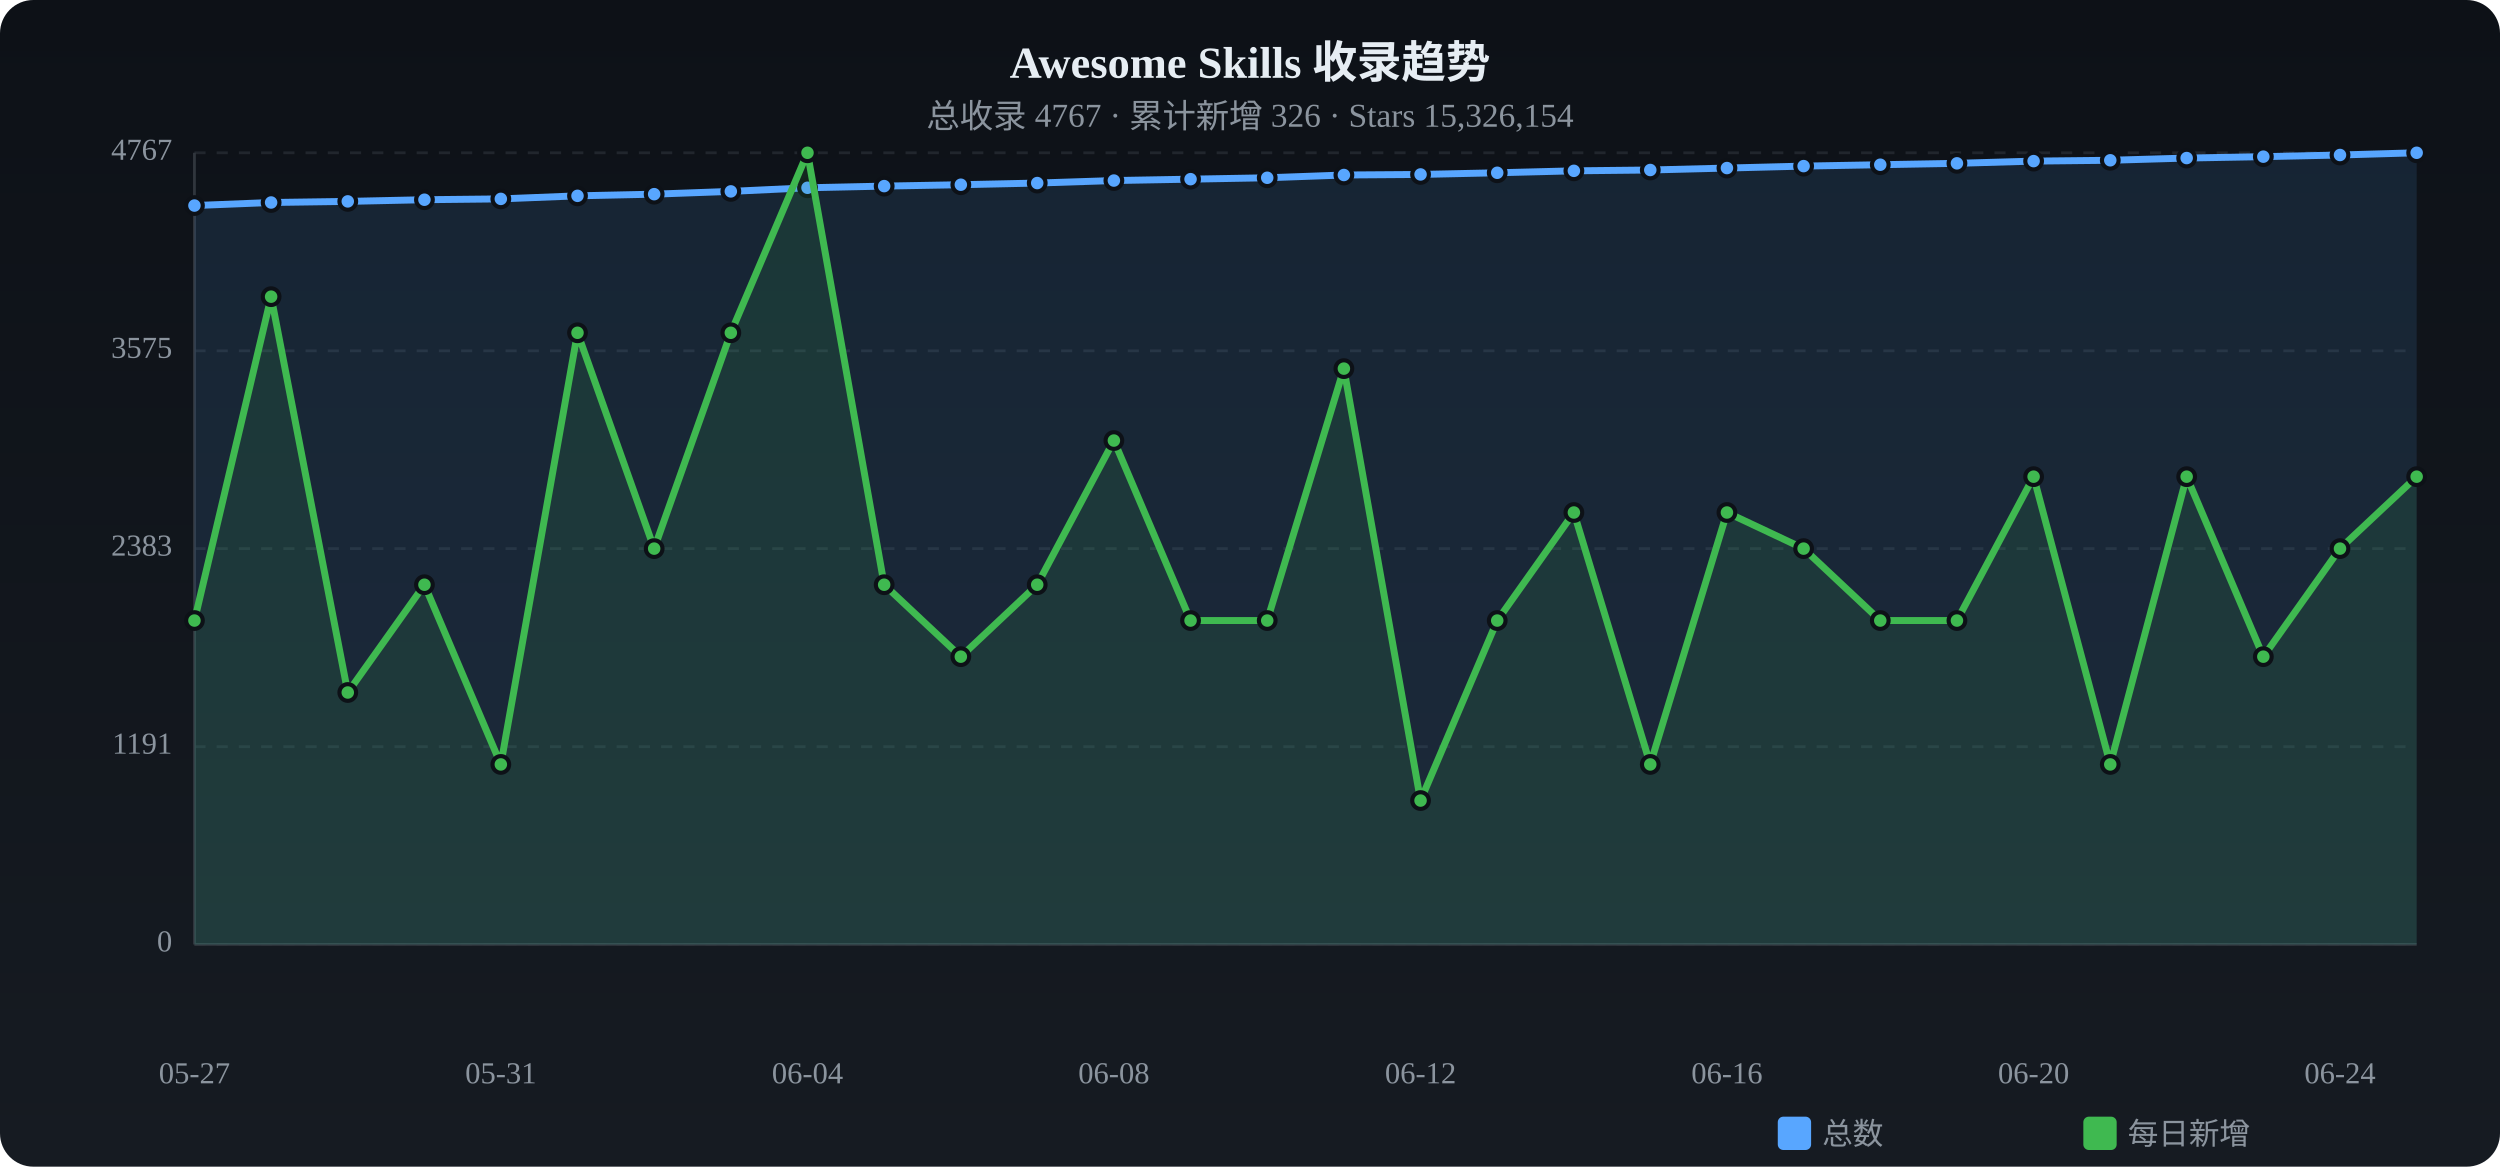
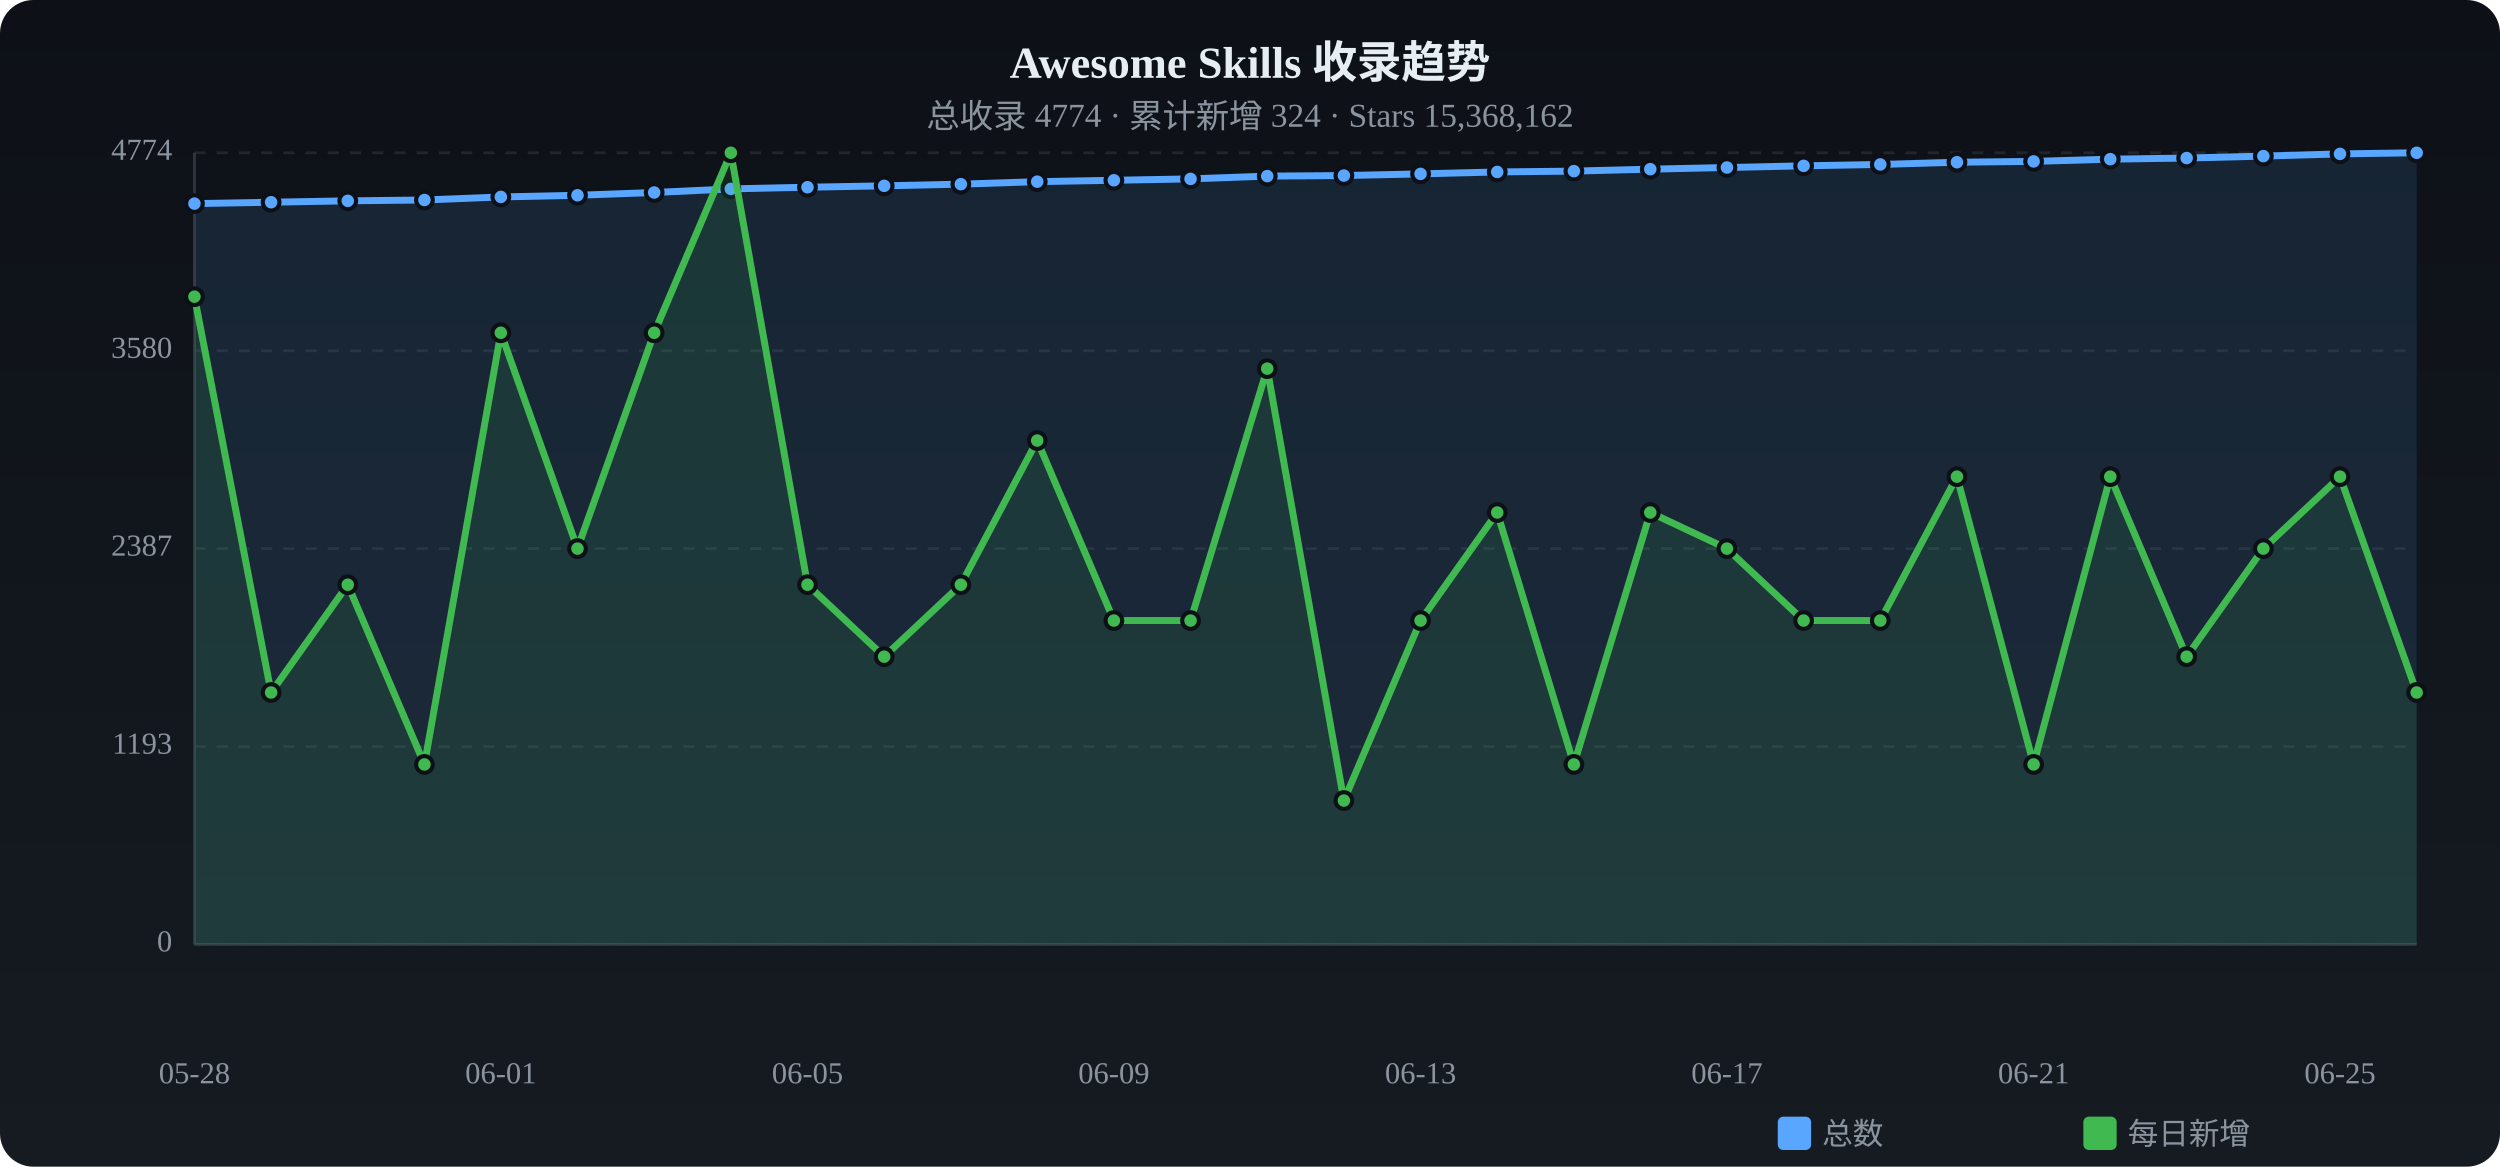
<svg xmlns="http://www.w3.org/2000/svg" viewBox="0 0 900 420" width="900" height="420">
  <defs>
    <linearGradient id="tbg" x1="0%" y1="0%" x2="0%" y2="100%">
      <stop offset="0%" stop-color="#0d1117" />
      <stop offset="100%" stop-color="#161b22" />
    </linearGradient>
  </defs>
  <rect width="900" height="420" rx="12" fill="url(#tbg)" />
  <text x="450.0" y="28" text-anchor="middle" fill="#e6edf3" font-size="16" font-weight="bold">Awesome Skills 收录趋势</text>
-   <text x="450.0" y="46" text-anchor="middle" fill="#8b949e" font-size="12">总收录 4767 · 累计新增 326 · Stars 15,326,154</text>
+   <text x="450.0" y="46" text-anchor="middle" fill="#8b949e" font-size="12">总收录 4774 · 累计新增 324 · Stars 15,368,162</text>
  <text x="62" y="340.0" text-anchor="end" fill="#8b949e" font-size="11" dominant-baseline="middle">0</text>
  <line x1="70" y1="340.0" x2="870" y2="340.0" stroke="#21262d" stroke-dasharray="4 4" />
-   <text x="62" y="268.8" text-anchor="end" fill="#8b949e" font-size="11" dominant-baseline="middle">1191</text>
+   <text x="62" y="268.8" text-anchor="end" fill="#8b949e" font-size="11" dominant-baseline="middle">1193</text>
  <line x1="70" y1="268.8" x2="870" y2="268.8" stroke="#21262d" stroke-dasharray="4 4" />
-   <text x="62" y="197.5" text-anchor="end" fill="#8b949e" font-size="11" dominant-baseline="middle">2383</text>
+   <text x="62" y="197.5" text-anchor="end" fill="#8b949e" font-size="11" dominant-baseline="middle">2387</text>
  <line x1="70" y1="197.5" x2="870" y2="197.5" stroke="#21262d" stroke-dasharray="4 4" />
-   <text x="62" y="126.3" text-anchor="end" fill="#8b949e" font-size="11" dominant-baseline="middle">3575</text>
+   <text x="62" y="126.3" text-anchor="end" fill="#8b949e" font-size="11" dominant-baseline="middle">3580</text>
  <line x1="70" y1="126.3" x2="870" y2="126.3" stroke="#21262d" stroke-dasharray="4 4" />
-   <text x="62" y="55.0" text-anchor="end" fill="#8b949e" font-size="11" dominant-baseline="middle">4767</text>
+   <text x="62" y="55.0" text-anchor="end" fill="#8b949e" font-size="11" dominant-baseline="middle">4774</text>
  <line x1="70" y1="55.0" x2="870" y2="55.0" stroke="#21262d" stroke-dasharray="4 4" />
  <line x1="70" y1="55" x2="70" y2="340" stroke="#30363d" />
  <line x1="70" y1="340" x2="870" y2="340" stroke="#30363d" />
-   <path d="M70.0,74.0 L97.6,72.9 L125.2,72.5 L152.8,71.9 L180.3,71.6 L207.9,70.5 L235.5,69.9 L263.1,68.9 L290.7,67.6 L318.3,67.0 L345.9,66.5 L373.4,65.9 L401.0,65.0 L428.6,64.5 L456.2,64.0 L483.8,63.0 L511.4,62.8 L539.0,62.2 L566.6,61.5 L594.1,61.2 L621.7,60.5 L649.3,59.8 L676.9,59.3 L704.5,58.8 L732.1,58.0 L759.7,57.7 L787.2,56.9 L814.8,56.4 L842.4,55.8 L870.0,55.0 L870.0,340 L70.0,340 Z" fill="#58a6ff" opacity="0.12" />
-   <polyline points="70.0,74.0 97.6,72.9 125.2,72.5 152.8,71.9 180.3,71.6 207.9,70.5 235.5,69.9 263.1,68.9 290.7,67.6 318.3,67.0 345.9,66.5 373.4,65.9 401.0,65.0 428.6,64.5 456.2,64.0 483.8,63.0 511.4,62.8 539.0,62.2 566.6,61.5 594.1,61.2 621.7,60.5 649.3,59.8 676.9,59.3 704.5,58.8 732.1,58.0 759.7,57.7 787.2,56.9 814.8,56.4 842.4,55.8 870.0,55.0" fill="none" stroke="#58a6ff" stroke-width="2.5" stroke-linecap="round" stroke-linejoin="round" />
-   <circle cx="70.0" cy="74.0" r="3" fill="#58a6ff" stroke="#0d1117" stroke-width="1.5" />
-   <circle cx="97.6" cy="72.9" r="3" fill="#58a6ff" stroke="#0d1117" stroke-width="1.5" />
-   <circle cx="125.2" cy="72.5" r="3" fill="#58a6ff" stroke="#0d1117" stroke-width="1.5" />
-   <circle cx="152.8" cy="71.9" r="3" fill="#58a6ff" stroke="#0d1117" stroke-width="1.5" />
-   <circle cx="180.3" cy="71.6" r="3" fill="#58a6ff" stroke="#0d1117" stroke-width="1.5" />
-   <circle cx="207.9" cy="70.5" r="3" fill="#58a6ff" stroke="#0d1117" stroke-width="1.5" />
-   <circle cx="235.5" cy="69.9" r="3" fill="#58a6ff" stroke="#0d1117" stroke-width="1.5" />
-   <circle cx="263.1" cy="68.9" r="3" fill="#58a6ff" stroke="#0d1117" stroke-width="1.5" />
-   <circle cx="290.7" cy="67.6" r="3" fill="#58a6ff" stroke="#0d1117" stroke-width="1.5" />
-   <circle cx="318.3" cy="67.0" r="3" fill="#58a6ff" stroke="#0d1117" stroke-width="1.5" />
-   <circle cx="345.9" cy="66.5" r="3" fill="#58a6ff" stroke="#0d1117" stroke-width="1.5" />
-   <circle cx="373.4" cy="65.9" r="3" fill="#58a6ff" stroke="#0d1117" stroke-width="1.5" />
-   <circle cx="401.0" cy="65.0" r="3" fill="#58a6ff" stroke="#0d1117" stroke-width="1.5" />
-   <circle cx="428.6" cy="64.5" r="3" fill="#58a6ff" stroke="#0d1117" stroke-width="1.5" />
-   <circle cx="456.2" cy="64.0" r="3" fill="#58a6ff" stroke="#0d1117" stroke-width="1.5" />
-   <circle cx="483.8" cy="63.0" r="3" fill="#58a6ff" stroke="#0d1117" stroke-width="1.5" />
-   <circle cx="511.4" cy="62.8" r="3" fill="#58a6ff" stroke="#0d1117" stroke-width="1.5" />
-   <circle cx="539.0" cy="62.2" r="3" fill="#58a6ff" stroke="#0d1117" stroke-width="1.5" />
-   <circle cx="566.6" cy="61.5" r="3" fill="#58a6ff" stroke="#0d1117" stroke-width="1.5" />
-   <circle cx="594.1" cy="61.2" r="3" fill="#58a6ff" stroke="#0d1117" stroke-width="1.5" />
-   <circle cx="621.7" cy="60.5" r="3" fill="#58a6ff" stroke="#0d1117" stroke-width="1.5" />
-   <circle cx="649.3" cy="59.8" r="3" fill="#58a6ff" stroke="#0d1117" stroke-width="1.5" />
-   <circle cx="676.9" cy="59.3" r="3" fill="#58a6ff" stroke="#0d1117" stroke-width="1.5" />
-   <circle cx="704.5" cy="58.8" r="3" fill="#58a6ff" stroke="#0d1117" stroke-width="1.5" />
-   <circle cx="732.1" cy="58.0" r="3" fill="#58a6ff" stroke="#0d1117" stroke-width="1.5" />
-   <circle cx="759.7" cy="57.7" r="3" fill="#58a6ff" stroke="#0d1117" stroke-width="1.5" />
+   <path d="M70.0,73.3 L97.6,72.8 L125.2,72.3 L152.8,72.0 L180.3,70.9 L207.9,70.3 L235.5,69.3 L263.1,68.0 L290.7,67.4 L318.3,66.9 L345.9,66.3 L373.4,65.4 L401.0,64.9 L428.6,64.4 L456.2,63.4 L483.8,63.2 L511.4,62.6 L539.0,61.9 L566.6,61.6 L594.1,60.9 L621.7,60.3 L649.3,59.7 L676.9,59.2 L704.5,58.4 L732.1,58.1 L759.7,57.3 L787.2,56.9 L814.8,56.2 L842.4,55.4 L870.0,55.0 L870.0,340 L70.0,340 Z" fill="#58a6ff" opacity="0.12" />
+   <polyline points="70.0,73.3 97.6,72.8 125.2,72.3 152.8,72.0 180.3,70.9 207.9,70.3 235.5,69.3 263.1,68.0 290.7,67.4 318.3,66.9 345.9,66.3 373.4,65.4 401.0,64.9 428.6,64.4 456.2,63.4 483.8,63.2 511.4,62.6 539.0,61.9 566.6,61.6 594.1,60.9 621.7,60.3 649.3,59.7 676.9,59.2 704.5,58.4 732.1,58.1 759.7,57.3 787.2,56.9 814.8,56.2 842.4,55.4 870.0,55.0" fill="none" stroke="#58a6ff" stroke-width="2.5" stroke-linecap="round" stroke-linejoin="round" />
+   <circle cx="70.0" cy="73.3" r="3" fill="#58a6ff" stroke="#0d1117" stroke-width="1.5" />
+   <circle cx="97.6" cy="72.8" r="3" fill="#58a6ff" stroke="#0d1117" stroke-width="1.5" />
+   <circle cx="125.2" cy="72.3" r="3" fill="#58a6ff" stroke="#0d1117" stroke-width="1.5" />
+   <circle cx="152.8" cy="72.0" r="3" fill="#58a6ff" stroke="#0d1117" stroke-width="1.5" />
+   <circle cx="180.3" cy="70.9" r="3" fill="#58a6ff" stroke="#0d1117" stroke-width="1.5" />
+   <circle cx="207.9" cy="70.3" r="3" fill="#58a6ff" stroke="#0d1117" stroke-width="1.5" />
+   <circle cx="235.5" cy="69.3" r="3" fill="#58a6ff" stroke="#0d1117" stroke-width="1.5" />
+   <circle cx="263.1" cy="68.0" r="3" fill="#58a6ff" stroke="#0d1117" stroke-width="1.5" />
+   <circle cx="290.7" cy="67.4" r="3" fill="#58a6ff" stroke="#0d1117" stroke-width="1.5" />
+   <circle cx="318.3" cy="66.9" r="3" fill="#58a6ff" stroke="#0d1117" stroke-width="1.5" />
+   <circle cx="345.9" cy="66.3" r="3" fill="#58a6ff" stroke="#0d1117" stroke-width="1.5" />
+   <circle cx="373.4" cy="65.4" r="3" fill="#58a6ff" stroke="#0d1117" stroke-width="1.5" />
+   <circle cx="401.0" cy="64.9" r="3" fill="#58a6ff" stroke="#0d1117" stroke-width="1.5" />
+   <circle cx="428.6" cy="64.4" r="3" fill="#58a6ff" stroke="#0d1117" stroke-width="1.5" />
+   <circle cx="456.2" cy="63.4" r="3" fill="#58a6ff" stroke="#0d1117" stroke-width="1.5" />
+   <circle cx="483.8" cy="63.2" r="3" fill="#58a6ff" stroke="#0d1117" stroke-width="1.5" />
+   <circle cx="511.4" cy="62.6" r="3" fill="#58a6ff" stroke="#0d1117" stroke-width="1.5" />
+   <circle cx="539.0" cy="61.9" r="3" fill="#58a6ff" stroke="#0d1117" stroke-width="1.5" />
+   <circle cx="566.6" cy="61.6" r="3" fill="#58a6ff" stroke="#0d1117" stroke-width="1.5" />
+   <circle cx="594.1" cy="60.9" r="3" fill="#58a6ff" stroke="#0d1117" stroke-width="1.5" />
+   <circle cx="621.7" cy="60.3" r="3" fill="#58a6ff" stroke="#0d1117" stroke-width="1.5" />
+   <circle cx="649.3" cy="59.7" r="3" fill="#58a6ff" stroke="#0d1117" stroke-width="1.5" />
+   <circle cx="676.9" cy="59.2" r="3" fill="#58a6ff" stroke="#0d1117" stroke-width="1.5" />
+   <circle cx="704.5" cy="58.4" r="3" fill="#58a6ff" stroke="#0d1117" stroke-width="1.5" />
+   <circle cx="732.1" cy="58.1" r="3" fill="#58a6ff" stroke="#0d1117" stroke-width="1.5" />
+   <circle cx="759.7" cy="57.3" r="3" fill="#58a6ff" stroke="#0d1117" stroke-width="1.5" />
  <circle cx="787.2" cy="56.9" r="3" fill="#58a6ff" stroke="#0d1117" stroke-width="1.5" />
-   <circle cx="814.8" cy="56.4" r="3" fill="#58a6ff" stroke="#0d1117" stroke-width="1.5" />
-   <circle cx="842.4" cy="55.8" r="3" fill="#58a6ff" stroke="#0d1117" stroke-width="1.5" />
+   <circle cx="814.8" cy="56.2" r="3" fill="#58a6ff" stroke="#0d1117" stroke-width="1.5" />
+   <circle cx="842.4" cy="55.4" r="3" fill="#58a6ff" stroke="#0d1117" stroke-width="1.5" />
  <circle cx="870.0" cy="55.0" r="3" fill="#58a6ff" stroke="#0d1117" stroke-width="1.5" />
-   <path d="M70.0,223.4 L97.6,106.8 L125.2,249.3 L152.8,210.5 L180.3,275.2 L207.9,119.8 L235.5,197.5 L263.1,119.8 L290.7,55.0 L318.3,210.5 L345.9,236.4 L373.4,210.5 L401.0,158.6 L428.6,223.4 L456.2,223.4 L483.8,132.7 L511.4,288.2 L539.0,223.4 L566.6,184.5 L594.1,275.2 L621.7,184.5 L649.3,197.5 L676.9,223.4 L704.5,223.4 L732.1,171.6 L759.7,275.2 L787.2,171.6 L814.8,236.4 L842.4,197.5 L870.0,171.6 L870.0,340 L70.0,340 Z" fill="#3fb950" opacity="0.12" />
-   <polyline points="70.0,223.4 97.6,106.8 125.2,249.3 152.8,210.5 180.3,275.2 207.9,119.8 235.5,197.5 263.1,119.8 290.7,55.0 318.3,210.5 345.9,236.4 373.4,210.5 401.0,158.6 428.6,223.4 456.2,223.4 483.8,132.7 511.4,288.2 539.0,223.4 566.6,184.5 594.1,275.2 621.7,184.5 649.3,197.5 676.9,223.4 704.5,223.4 732.1,171.6 759.7,275.2 787.2,171.6 814.8,236.4 842.4,197.5 870.0,171.6" fill="none" stroke="#3fb950" stroke-width="2.5" stroke-linecap="round" stroke-linejoin="round" />
-   <circle cx="70.0" cy="223.4" r="3" fill="#3fb950" stroke="#0d1117" stroke-width="1.5" />
-   <circle cx="97.6" cy="106.8" r="3" fill="#3fb950" stroke="#0d1117" stroke-width="1.5" />
-   <circle cx="125.2" cy="249.3" r="3" fill="#3fb950" stroke="#0d1117" stroke-width="1.5" />
-   <circle cx="152.8" cy="210.5" r="3" fill="#3fb950" stroke="#0d1117" stroke-width="1.5" />
-   <circle cx="180.3" cy="275.2" r="3" fill="#3fb950" stroke="#0d1117" stroke-width="1.5" />
-   <circle cx="207.9" cy="119.8" r="3" fill="#3fb950" stroke="#0d1117" stroke-width="1.5" />
-   <circle cx="235.5" cy="197.5" r="3" fill="#3fb950" stroke="#0d1117" stroke-width="1.5" />
-   <circle cx="263.1" cy="119.8" r="3" fill="#3fb950" stroke="#0d1117" stroke-width="1.5" />
-   <circle cx="290.7" cy="55.0" r="3" fill="#3fb950" stroke="#0d1117" stroke-width="1.5" />
-   <circle cx="318.3" cy="210.5" r="3" fill="#3fb950" stroke="#0d1117" stroke-width="1.5" />
-   <circle cx="345.9" cy="236.4" r="3" fill="#3fb950" stroke="#0d1117" stroke-width="1.5" />
-   <circle cx="373.4" cy="210.5" r="3" fill="#3fb950" stroke="#0d1117" stroke-width="1.5" />
-   <circle cx="401.0" cy="158.6" r="3" fill="#3fb950" stroke="#0d1117" stroke-width="1.5" />
+   <path d="M70.0,106.8 L97.6,249.3 L125.2,210.5 L152.8,275.2 L180.3,119.8 L207.9,197.5 L235.5,119.8 L263.1,55.0 L290.7,210.5 L318.3,236.4 L345.9,210.5 L373.4,158.6 L401.0,223.4 L428.6,223.4 L456.2,132.7 L483.8,288.2 L511.4,223.4 L539.0,184.5 L566.6,275.2 L594.1,184.5 L621.7,197.5 L649.3,223.4 L676.9,223.4 L704.5,171.6 L732.1,275.2 L759.7,171.6 L787.2,236.4 L814.8,197.5 L842.4,171.6 L870.0,249.3 L870.0,340 L70.0,340 Z" fill="#3fb950" opacity="0.12" />
+   <polyline points="70.0,106.8 97.6,249.3 125.2,210.5 152.8,275.2 180.3,119.8 207.9,197.5 235.5,119.8 263.1,55.0 290.7,210.5 318.3,236.4 345.9,210.5 373.4,158.6 401.0,223.4 428.6,223.4 456.2,132.7 483.8,288.2 511.4,223.4 539.0,184.5 566.6,275.2 594.1,184.5 621.7,197.5 649.3,223.4 676.9,223.4 704.5,171.6 732.1,275.2 759.7,171.6 787.2,236.4 814.8,197.5 842.4,171.6 870.0,249.3" fill="none" stroke="#3fb950" stroke-width="2.5" stroke-linecap="round" stroke-linejoin="round" />
+   <circle cx="70.0" cy="106.8" r="3" fill="#3fb950" stroke="#0d1117" stroke-width="1.5" />
+   <circle cx="97.6" cy="249.3" r="3" fill="#3fb950" stroke="#0d1117" stroke-width="1.5" />
+   <circle cx="125.2" cy="210.5" r="3" fill="#3fb950" stroke="#0d1117" stroke-width="1.5" />
+   <circle cx="152.8" cy="275.2" r="3" fill="#3fb950" stroke="#0d1117" stroke-width="1.5" />
+   <circle cx="180.3" cy="119.8" r="3" fill="#3fb950" stroke="#0d1117" stroke-width="1.5" />
+   <circle cx="207.9" cy="197.5" r="3" fill="#3fb950" stroke="#0d1117" stroke-width="1.5" />
+   <circle cx="235.5" cy="119.8" r="3" fill="#3fb950" stroke="#0d1117" stroke-width="1.5" />
+   <circle cx="263.1" cy="55.0" r="3" fill="#3fb950" stroke="#0d1117" stroke-width="1.5" />
+   <circle cx="290.7" cy="210.5" r="3" fill="#3fb950" stroke="#0d1117" stroke-width="1.5" />
+   <circle cx="318.3" cy="236.4" r="3" fill="#3fb950" stroke="#0d1117" stroke-width="1.5" />
+   <circle cx="345.9" cy="210.5" r="3" fill="#3fb950" stroke="#0d1117" stroke-width="1.5" />
+   <circle cx="373.4" cy="158.6" r="3" fill="#3fb950" stroke="#0d1117" stroke-width="1.5" />
+   <circle cx="401.0" cy="223.4" r="3" fill="#3fb950" stroke="#0d1117" stroke-width="1.5" />
  <circle cx="428.6" cy="223.4" r="3" fill="#3fb950" stroke="#0d1117" stroke-width="1.5" />
-   <circle cx="456.2" cy="223.4" r="3" fill="#3fb950" stroke="#0d1117" stroke-width="1.5" />
-   <circle cx="483.8" cy="132.7" r="3" fill="#3fb950" stroke="#0d1117" stroke-width="1.5" />
-   <circle cx="511.4" cy="288.2" r="3" fill="#3fb950" stroke="#0d1117" stroke-width="1.5" />
-   <circle cx="539.0" cy="223.4" r="3" fill="#3fb950" stroke="#0d1117" stroke-width="1.5" />
-   <circle cx="566.6" cy="184.5" r="3" fill="#3fb950" stroke="#0d1117" stroke-width="1.5" />
-   <circle cx="594.1" cy="275.2" r="3" fill="#3fb950" stroke="#0d1117" stroke-width="1.5" />
-   <circle cx="621.7" cy="184.5" r="3" fill="#3fb950" stroke="#0d1117" stroke-width="1.5" />
-   <circle cx="649.3" cy="197.5" r="3" fill="#3fb950" stroke="#0d1117" stroke-width="1.5" />
+   <circle cx="456.2" cy="132.7" r="3" fill="#3fb950" stroke="#0d1117" stroke-width="1.5" />
+   <circle cx="483.8" cy="288.2" r="3" fill="#3fb950" stroke="#0d1117" stroke-width="1.5" />
+   <circle cx="511.4" cy="223.4" r="3" fill="#3fb950" stroke="#0d1117" stroke-width="1.5" />
+   <circle cx="539.0" cy="184.5" r="3" fill="#3fb950" stroke="#0d1117" stroke-width="1.5" />
+   <circle cx="566.6" cy="275.2" r="3" fill="#3fb950" stroke="#0d1117" stroke-width="1.5" />
+   <circle cx="594.1" cy="184.5" r="3" fill="#3fb950" stroke="#0d1117" stroke-width="1.5" />
+   <circle cx="621.7" cy="197.5" r="3" fill="#3fb950" stroke="#0d1117" stroke-width="1.5" />
+   <circle cx="649.3" cy="223.4" r="3" fill="#3fb950" stroke="#0d1117" stroke-width="1.5" />
  <circle cx="676.9" cy="223.4" r="3" fill="#3fb950" stroke="#0d1117" stroke-width="1.5" />
-   <circle cx="704.5" cy="223.4" r="3" fill="#3fb950" stroke="#0d1117" stroke-width="1.5" />
-   <circle cx="732.1" cy="171.6" r="3" fill="#3fb950" stroke="#0d1117" stroke-width="1.5" />
-   <circle cx="759.7" cy="275.2" r="3" fill="#3fb950" stroke="#0d1117" stroke-width="1.5" />
-   <circle cx="787.2" cy="171.6" r="3" fill="#3fb950" stroke="#0d1117" stroke-width="1.5" />
-   <circle cx="814.8" cy="236.4" r="3" fill="#3fb950" stroke="#0d1117" stroke-width="1.5" />
-   <circle cx="842.4" cy="197.5" r="3" fill="#3fb950" stroke="#0d1117" stroke-width="1.5" />
-   <circle cx="870.0" cy="171.6" r="3" fill="#3fb950" stroke="#0d1117" stroke-width="1.5" />
-   <text x="70.0" y="390" text-anchor="middle" fill="#8b949e" font-size="11">05-27</text>
-   <text x="180.3" y="390" text-anchor="middle" fill="#8b949e" font-size="11">05-31</text>
-   <text x="290.7" y="390" text-anchor="middle" fill="#8b949e" font-size="11">06-04</text>
-   <text x="401.0" y="390" text-anchor="middle" fill="#8b949e" font-size="11">06-08</text>
-   <text x="511.4" y="390" text-anchor="middle" fill="#8b949e" font-size="11">06-12</text>
-   <text x="621.7" y="390" text-anchor="middle" fill="#8b949e" font-size="11">06-16</text>
-   <text x="732.1" y="390" text-anchor="middle" fill="#8b949e" font-size="11">06-20</text>
-   <text x="842.4" y="390" text-anchor="middle" fill="#8b949e" font-size="11">06-24</text>
+   <circle cx="704.5" cy="171.6" r="3" fill="#3fb950" stroke="#0d1117" stroke-width="1.5" />
+   <circle cx="732.1" cy="275.2" r="3" fill="#3fb950" stroke="#0d1117" stroke-width="1.5" />
+   <circle cx="759.7" cy="171.6" r="3" fill="#3fb950" stroke="#0d1117" stroke-width="1.5" />
+   <circle cx="787.2" cy="236.4" r="3" fill="#3fb950" stroke="#0d1117" stroke-width="1.5" />
+   <circle cx="814.8" cy="197.5" r="3" fill="#3fb950" stroke="#0d1117" stroke-width="1.5" />
+   <circle cx="842.4" cy="171.6" r="3" fill="#3fb950" stroke="#0d1117" stroke-width="1.5" />
+   <circle cx="870.0" cy="249.3" r="3" fill="#3fb950" stroke="#0d1117" stroke-width="1.5" />
+   <text x="70.0" y="390" text-anchor="middle" fill="#8b949e" font-size="11">05-28</text>
+   <text x="180.3" y="390" text-anchor="middle" fill="#8b949e" font-size="11">06-01</text>
+   <text x="290.7" y="390" text-anchor="middle" fill="#8b949e" font-size="11">06-05</text>
+   <text x="401.0" y="390" text-anchor="middle" fill="#8b949e" font-size="11">06-09</text>
+   <text x="511.4" y="390" text-anchor="middle" fill="#8b949e" font-size="11">06-13</text>
+   <text x="621.7" y="390" text-anchor="middle" fill="#8b949e" font-size="11">06-17</text>
+   <text x="732.1" y="390" text-anchor="middle" fill="#8b949e" font-size="11">06-21</text>
+   <text x="842.4" y="390" text-anchor="middle" fill="#8b949e" font-size="11">06-25</text>
  <rect x="640" y="402" width="12" height="12" rx="2" fill="#58a6ff" />
  <text x="656" y="412" fill="#8b949e" font-size="11">总数</text>
  <rect x="750" y="402" width="12" height="12" rx="2" fill="#3fb950" />
  <text x="766" y="412" fill="#8b949e" font-size="11">每日新增</text>
</svg>
